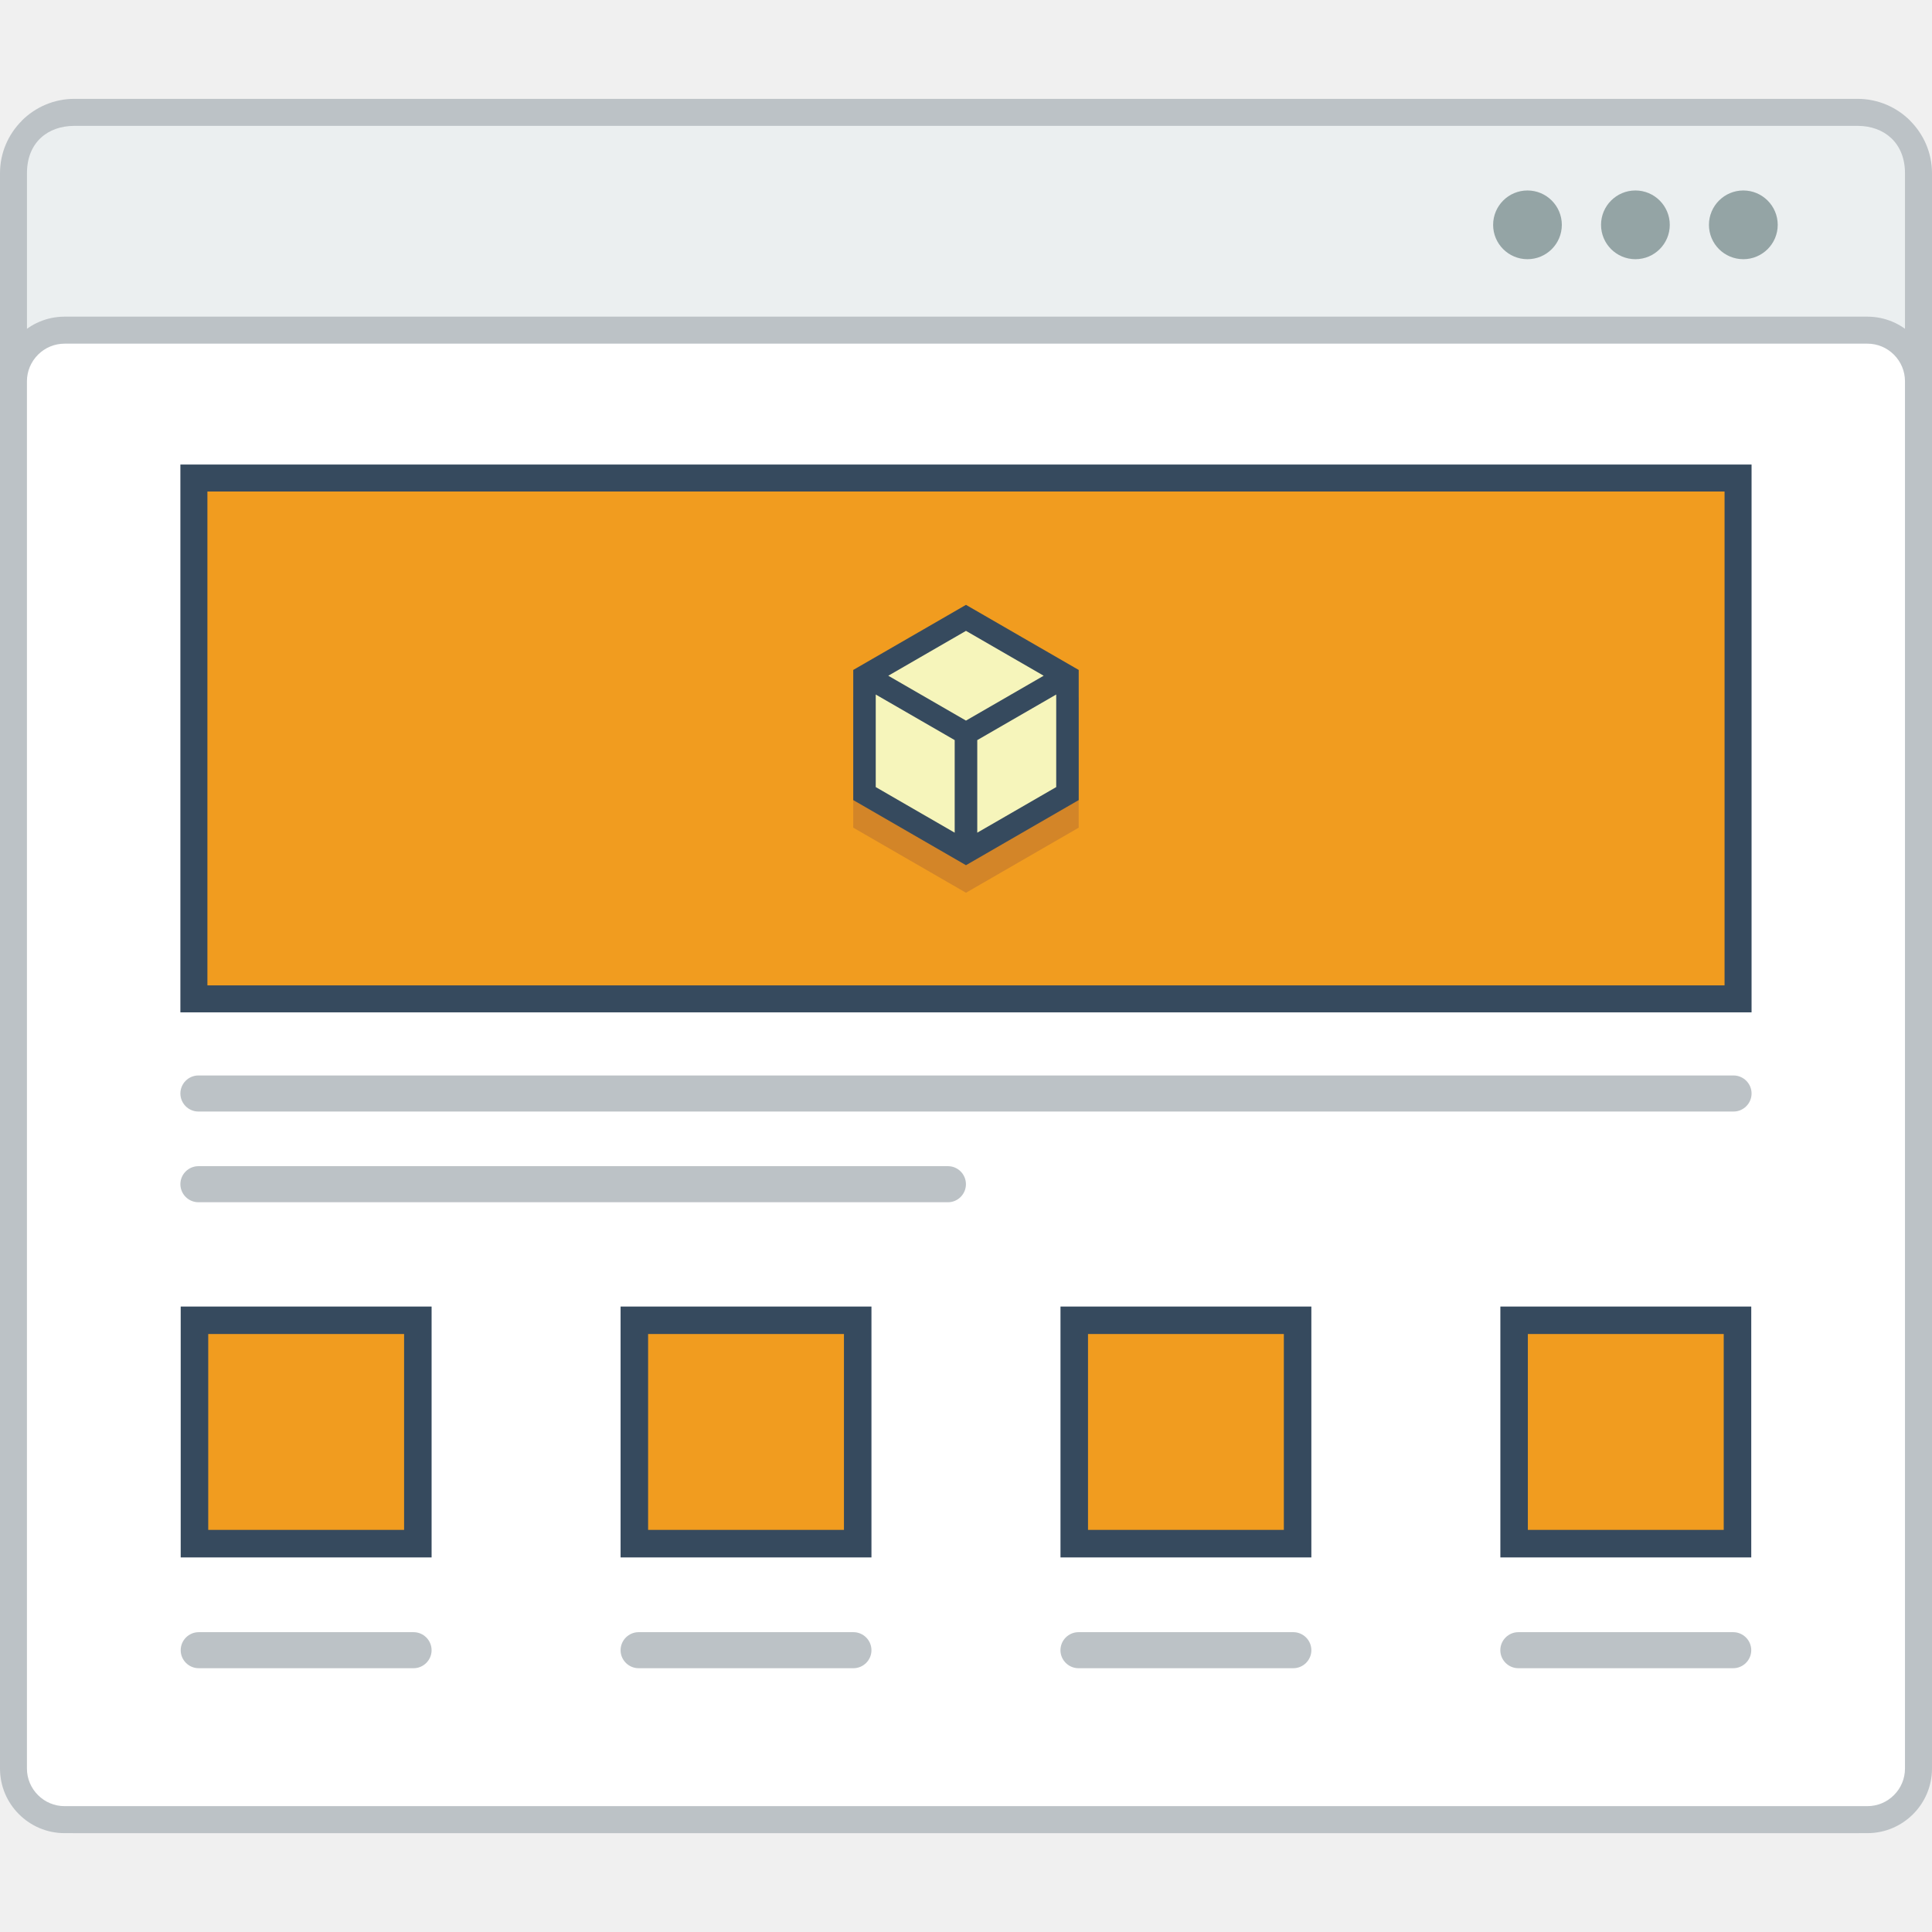
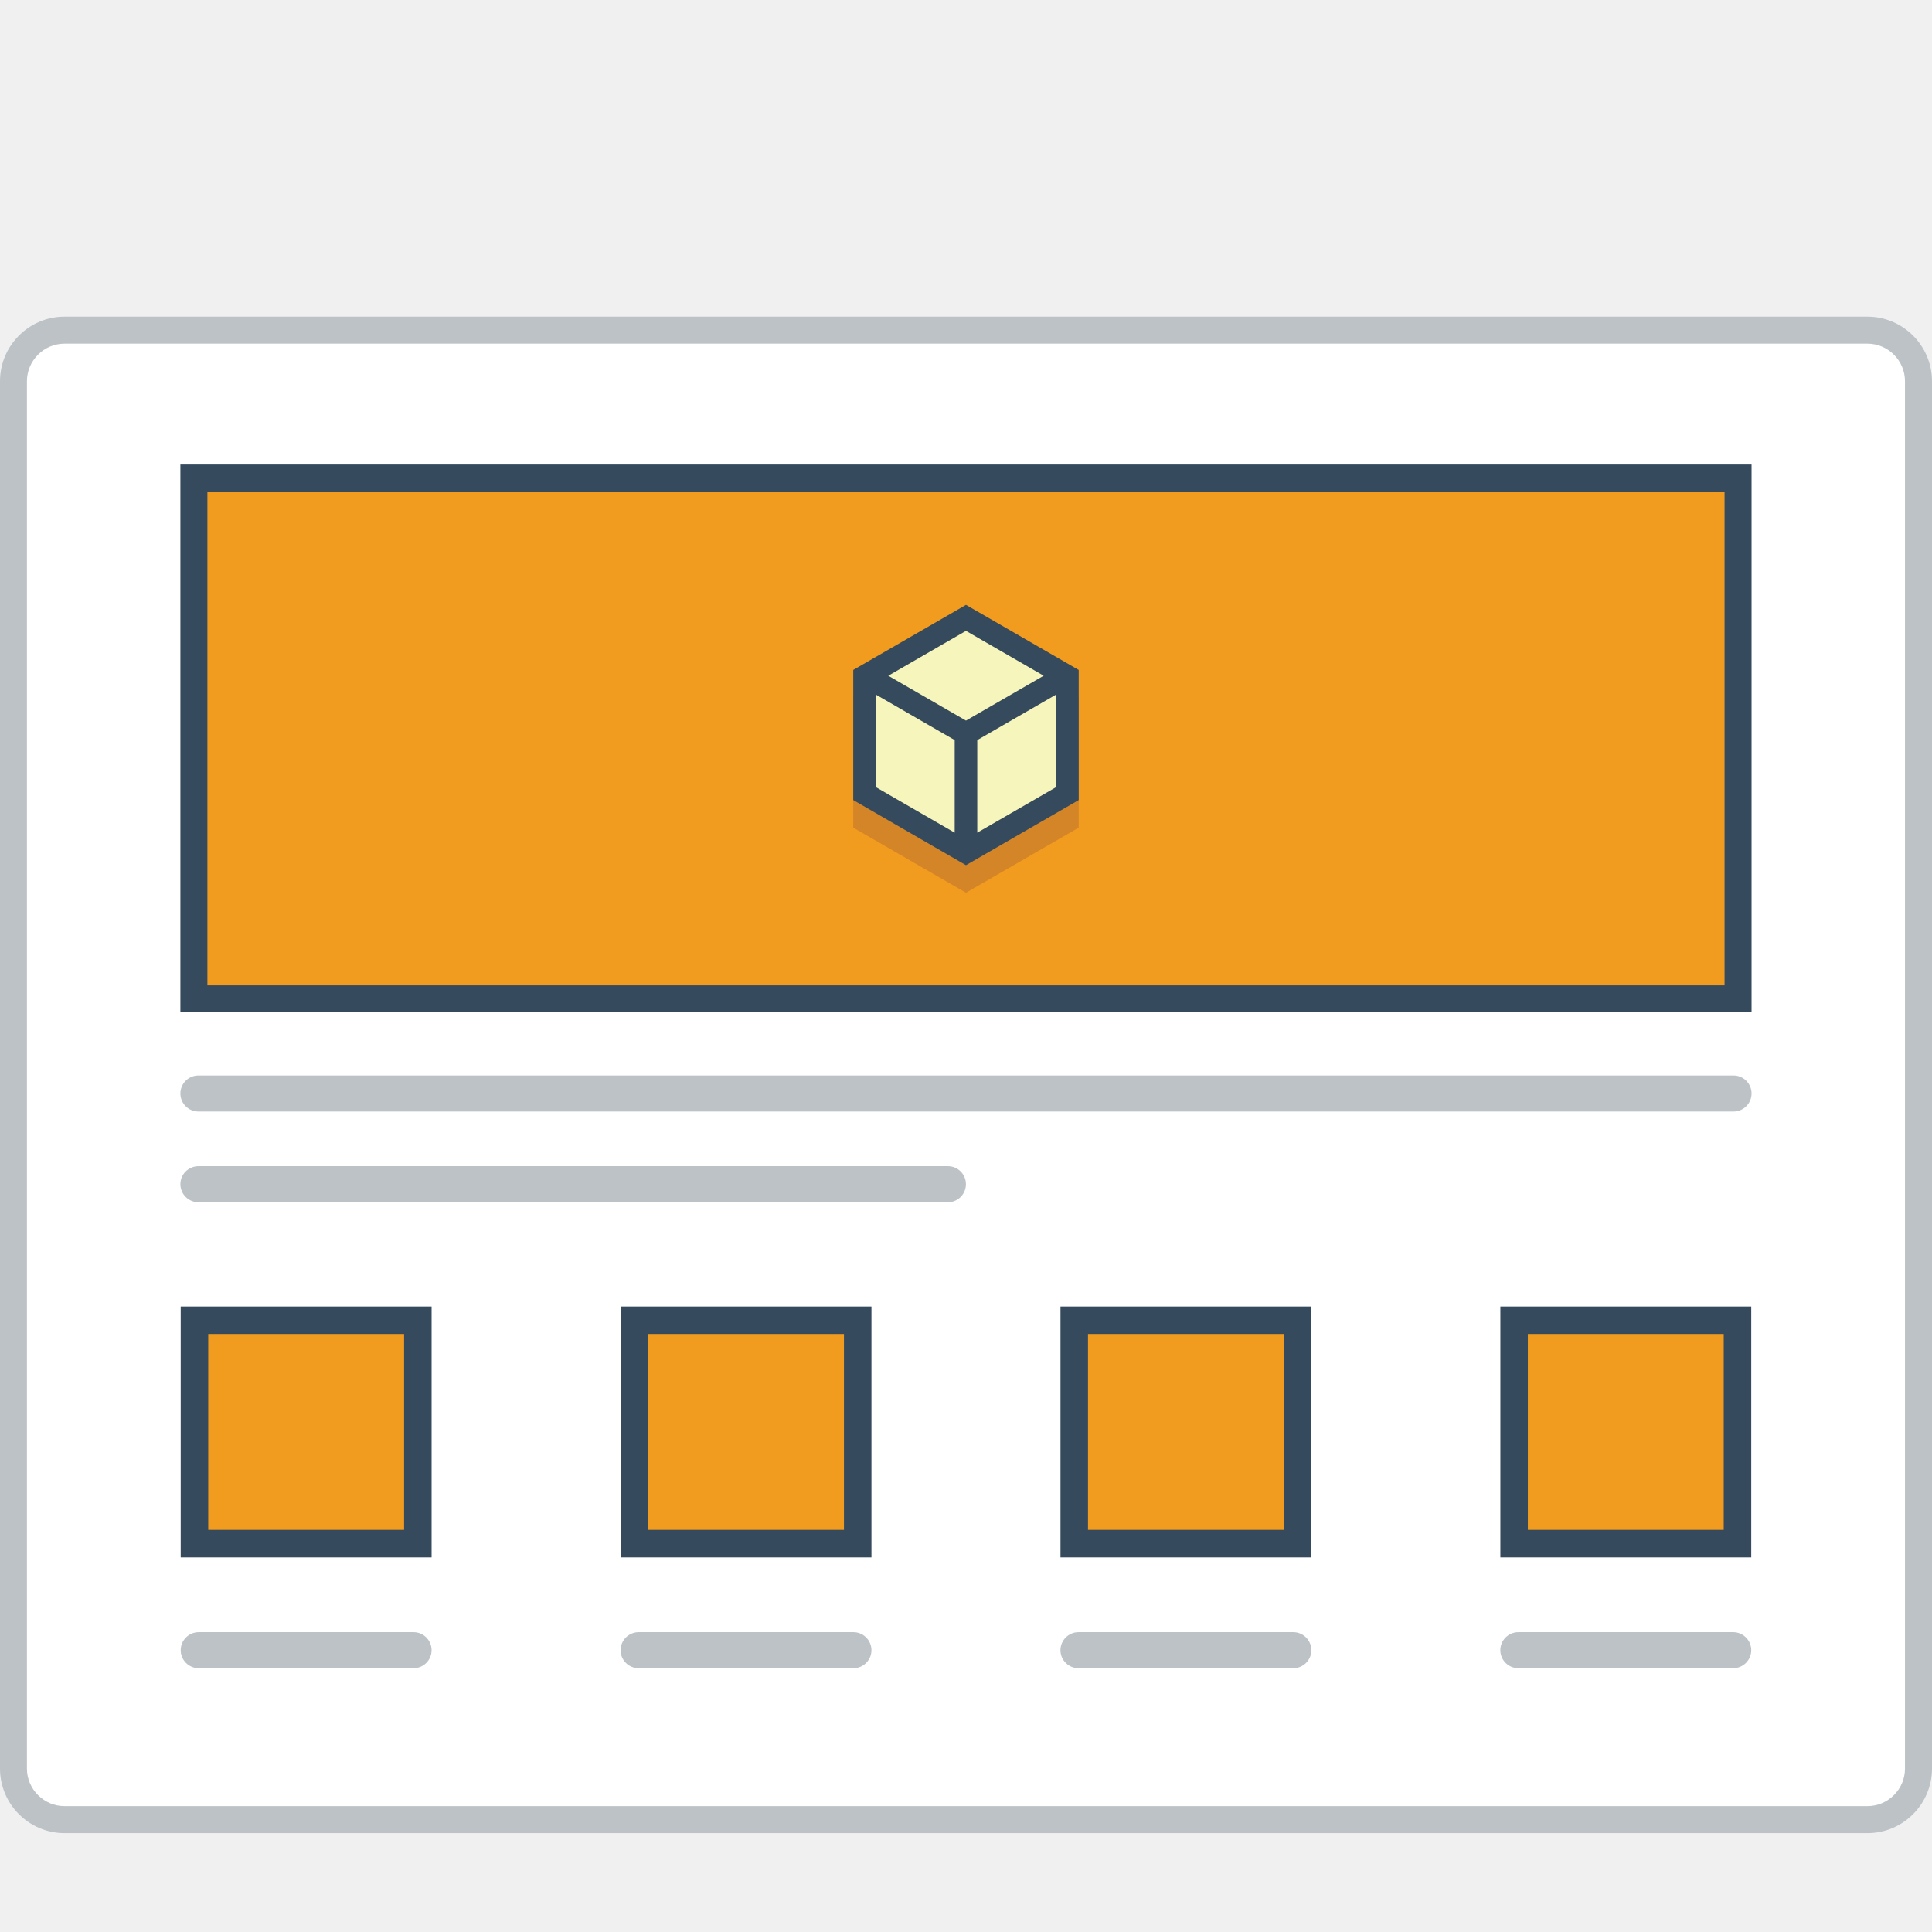
<svg xmlns="http://www.w3.org/2000/svg" version="1.0" id="Layer_1" x="0px" y="0px" width="800px" height="800px" viewBox="185.393 222.133 421.015 377.933" enable-background="new 0 0 800 800" xml:space="preserve">
  <g>
-     <path fill="#BCC2C6" d="M201.597,222.133h388.597c4.468,0,8.519,1.826,11.455,4.751v0.025c2.934,2.935,4.759,6.977,4.759,11.428   v345.521c0,4.452-1.825,8.487-4.759,11.42v0.018c-2.937,2.95-6.987,4.769-11.455,4.769H201.597c-4.468,0-8.52-1.818-11.453-4.769   v-0.018c-2.936-2.933-4.751-6.968-4.751-11.42V238.338c0-4.452,1.815-8.494,4.751-11.428v-0.025   C193.077,223.959,197.129,222.133,201.597,222.133" />
-     <path fill="#EBEFF0" d="M600.521,238.338v345.521c0,6.504-4.525,10.321-10.327,10.321H201.597c-5.786,0-10.328-3.719-10.328-10.321   V238.338c0-6.735,4.56-10.319,10.328-10.319h388.597C595.979,228.019,600.521,231.719,600.521,238.338" />
    <path fill="#BCC2C6" d="M199.464,269.597h392.862c3.886,0,7.402,1.584,9.955,4.134c2.543,2.543,4.126,6.07,4.126,9.936v302.327   c0,3.866-1.583,7.402-4.126,9.938c-2.553,2.551-6.069,4.134-9.955,4.134H199.464c-3.885,0-7.402-1.583-9.946-4.134   c-2.552-2.535-4.125-6.071-4.125-9.938V283.667c0-3.866,1.573-7.393,4.125-9.936C192.062,271.181,195.579,269.597,199.464,269.597" />
    <path fill-rule="evenodd" clip-rule="evenodd" fill="#FFFFFF" d="M199.464,275.482c-2.187,0-4.253,0.867-5.785,2.402   c-1.543,1.541-2.416,3.617-2.416,5.784v302.327c0,2.168,0.873,4.252,2.416,5.785c1.532,1.535,3.599,2.401,5.785,2.401h392.862   c2.186,0,4.254-0.866,5.787-2.401c1.539-1.533,2.407-3.603,2.407-5.785V283.667c0-2.183-0.868-4.243-2.407-5.784   c-1.533-1.535-3.602-2.402-5.787-2.402H199.464z" />
-     <path fill-rule="evenodd" clip-rule="evenodd" fill="#94A4A5" d="M541.779,242.098c4.134,0,7.486,3.36,7.486,7.493   c0,4.135-3.353,7.485-7.486,7.485c-4.135,0-7.493-3.35-7.493-7.485C534.286,245.458,537.645,242.098,541.779,242.098    M565.296,242.098c4.124,0,7.492,3.36,7.492,7.493c0,4.135-3.368,7.485-7.492,7.485c-4.145,0-7.495-3.35-7.495-7.485   C557.801,245.458,561.161,242.098,565.296,242.098z M518.255,242.098c4.136,0,7.485,3.36,7.485,7.493   c0,4.135-3.35,7.485-7.485,7.485c-4.133,0-7.485-3.35-7.485-7.485C510.77,245.458,514.122,242.098,518.255,242.098z" />
    <rect x="224.702" y="301.823" fill-rule="evenodd" clip-rule="evenodd" fill="#364A5E" width="342.385" height="119.376" />
    <rect x="230.591" y="307.701" fill="#F19C1F" width="330.611" height="107.622" />
    <path fill-rule="evenodd" clip-rule="evenodd" fill="#BCC2C6" d="M228.637,434.953h334.517c2.166,0,3.934,1.769,3.934,3.928   c0,2.168-1.768,3.935-3.934,3.935H228.637c-2.167,0-3.935-1.767-3.935-3.935C224.702,436.722,226.47,434.953,228.637,434.953" />
    <path fill-rule="evenodd" clip-rule="evenodd" fill="#BCC2C6" d="M228.637,454.72H391.97c2.159,0,3.916,1.765,3.916,3.923   c0,2.17-1.757,3.938-3.916,3.938H228.637c-2.167,0-3.935-1.769-3.935-3.938C224.702,456.484,226.47,454.72,228.637,454.72" />
    <rect x="224.771" y="485.311" fill-rule="evenodd" clip-rule="evenodd" fill="#364A5E" width="54.674" height="54.669" />
    <rect x="230.771" y="491.295" fill-rule="evenodd" clip-rule="evenodd" fill="#F19C1F" width="42.681" height="42.684" />
    <rect x="320.63" y="485.311" fill-rule="evenodd" clip-rule="evenodd" fill="#364A5E" width="54.667" height="54.669" />
    <rect x="326.625" y="491.295" fill-rule="evenodd" clip-rule="evenodd" fill="#F19C1F" width="42.679" height="42.684" />
    <rect x="416.492" y="485.311" fill-rule="evenodd" clip-rule="evenodd" fill="#364A5E" width="54.667" height="54.669" />
    <rect x="422.487" y="491.295" fill-rule="evenodd" clip-rule="evenodd" fill="#F19C1F" width="42.678" height="42.684" />
    <rect x="512.348" y="485.311" fill-rule="evenodd" clip-rule="evenodd" fill="#364A5E" width="54.672" height="54.669" />
    <rect x="518.338" y="491.295" fill-rule="evenodd" clip-rule="evenodd" fill="#F19C1F" width="42.682" height="42.684" />
    <polygon fill="#D38528" points="395.896,338.401 408.175,345.504 420.462,352.587 420.462,366.776 420.462,380.955   408.175,388.047 395.896,395.135 383.615,388.047 371.329,380.955 371.329,366.776 371.329,352.587 383.615,345.504  " />
    <polygon fill="#364A5E" points="395.896,332.399 408.175,339.492 420.462,346.585 420.462,360.765 420.462,374.943   408.175,382.039 395.896,389.132 383.615,382.039 371.329,374.943 371.329,360.765 371.329,346.585 383.615,339.492  " />
    <path fill-rule="evenodd" clip-rule="evenodd" fill="#F6F5BB" d="M393.436,382.046l-7.367-4.252l-9.838-5.685v-11.345v-8.825   l17.205,9.934V382.046z M415.559,351.939v8.825v11.345l-9.835,5.685l-7.369,4.252v-20.173L415.559,351.939z M395.896,338.067   l9.828,5.677l7.102,4.102l-16.93,9.776l-16.932-9.776l7.104-4.102L395.896,338.067z" />
    <path fill-rule="evenodd" clip-rule="evenodd" fill="#BCC2C6" d="M228.704,556.27h46.814c2.158,0,3.926,1.766,3.926,3.934   c0,2.15-1.768,3.92-3.926,3.92h-46.814c-2.169,0-3.934-1.77-3.934-3.92C224.771,558.035,226.535,556.27,228.704,556.27" />
    <path fill-rule="evenodd" clip-rule="evenodd" fill="#BCC2C6" d="M324.565,556.27h46.805c2.16,0,3.927,1.766,3.927,3.934   c0,2.15-1.767,3.92-3.927,3.92h-46.805c-2.166,0-3.936-1.77-3.936-3.92C320.63,558.035,322.399,556.27,324.565,556.27" />
    <path fill-rule="evenodd" clip-rule="evenodd" fill="#BCC2C6" d="M420.419,556.27h46.806c2.165,0,3.935,1.766,3.935,3.934   c0,2.15-1.77,3.92-3.935,3.92h-46.806c-2.16,0-3.935-1.77-3.935-3.92C416.484,558.035,418.259,556.27,420.419,556.27" />
    <path fill-rule="evenodd" clip-rule="evenodd" fill="#BCC2C6" d="M516.272,556.27h46.813c2.159,0,3.935,1.766,3.935,3.934   c0,2.15-1.775,3.92-3.935,3.92h-46.813c-2.17,0-3.934-1.77-3.934-3.92C512.339,558.035,514.103,556.27,516.272,556.27" />
  </g>
</svg>
